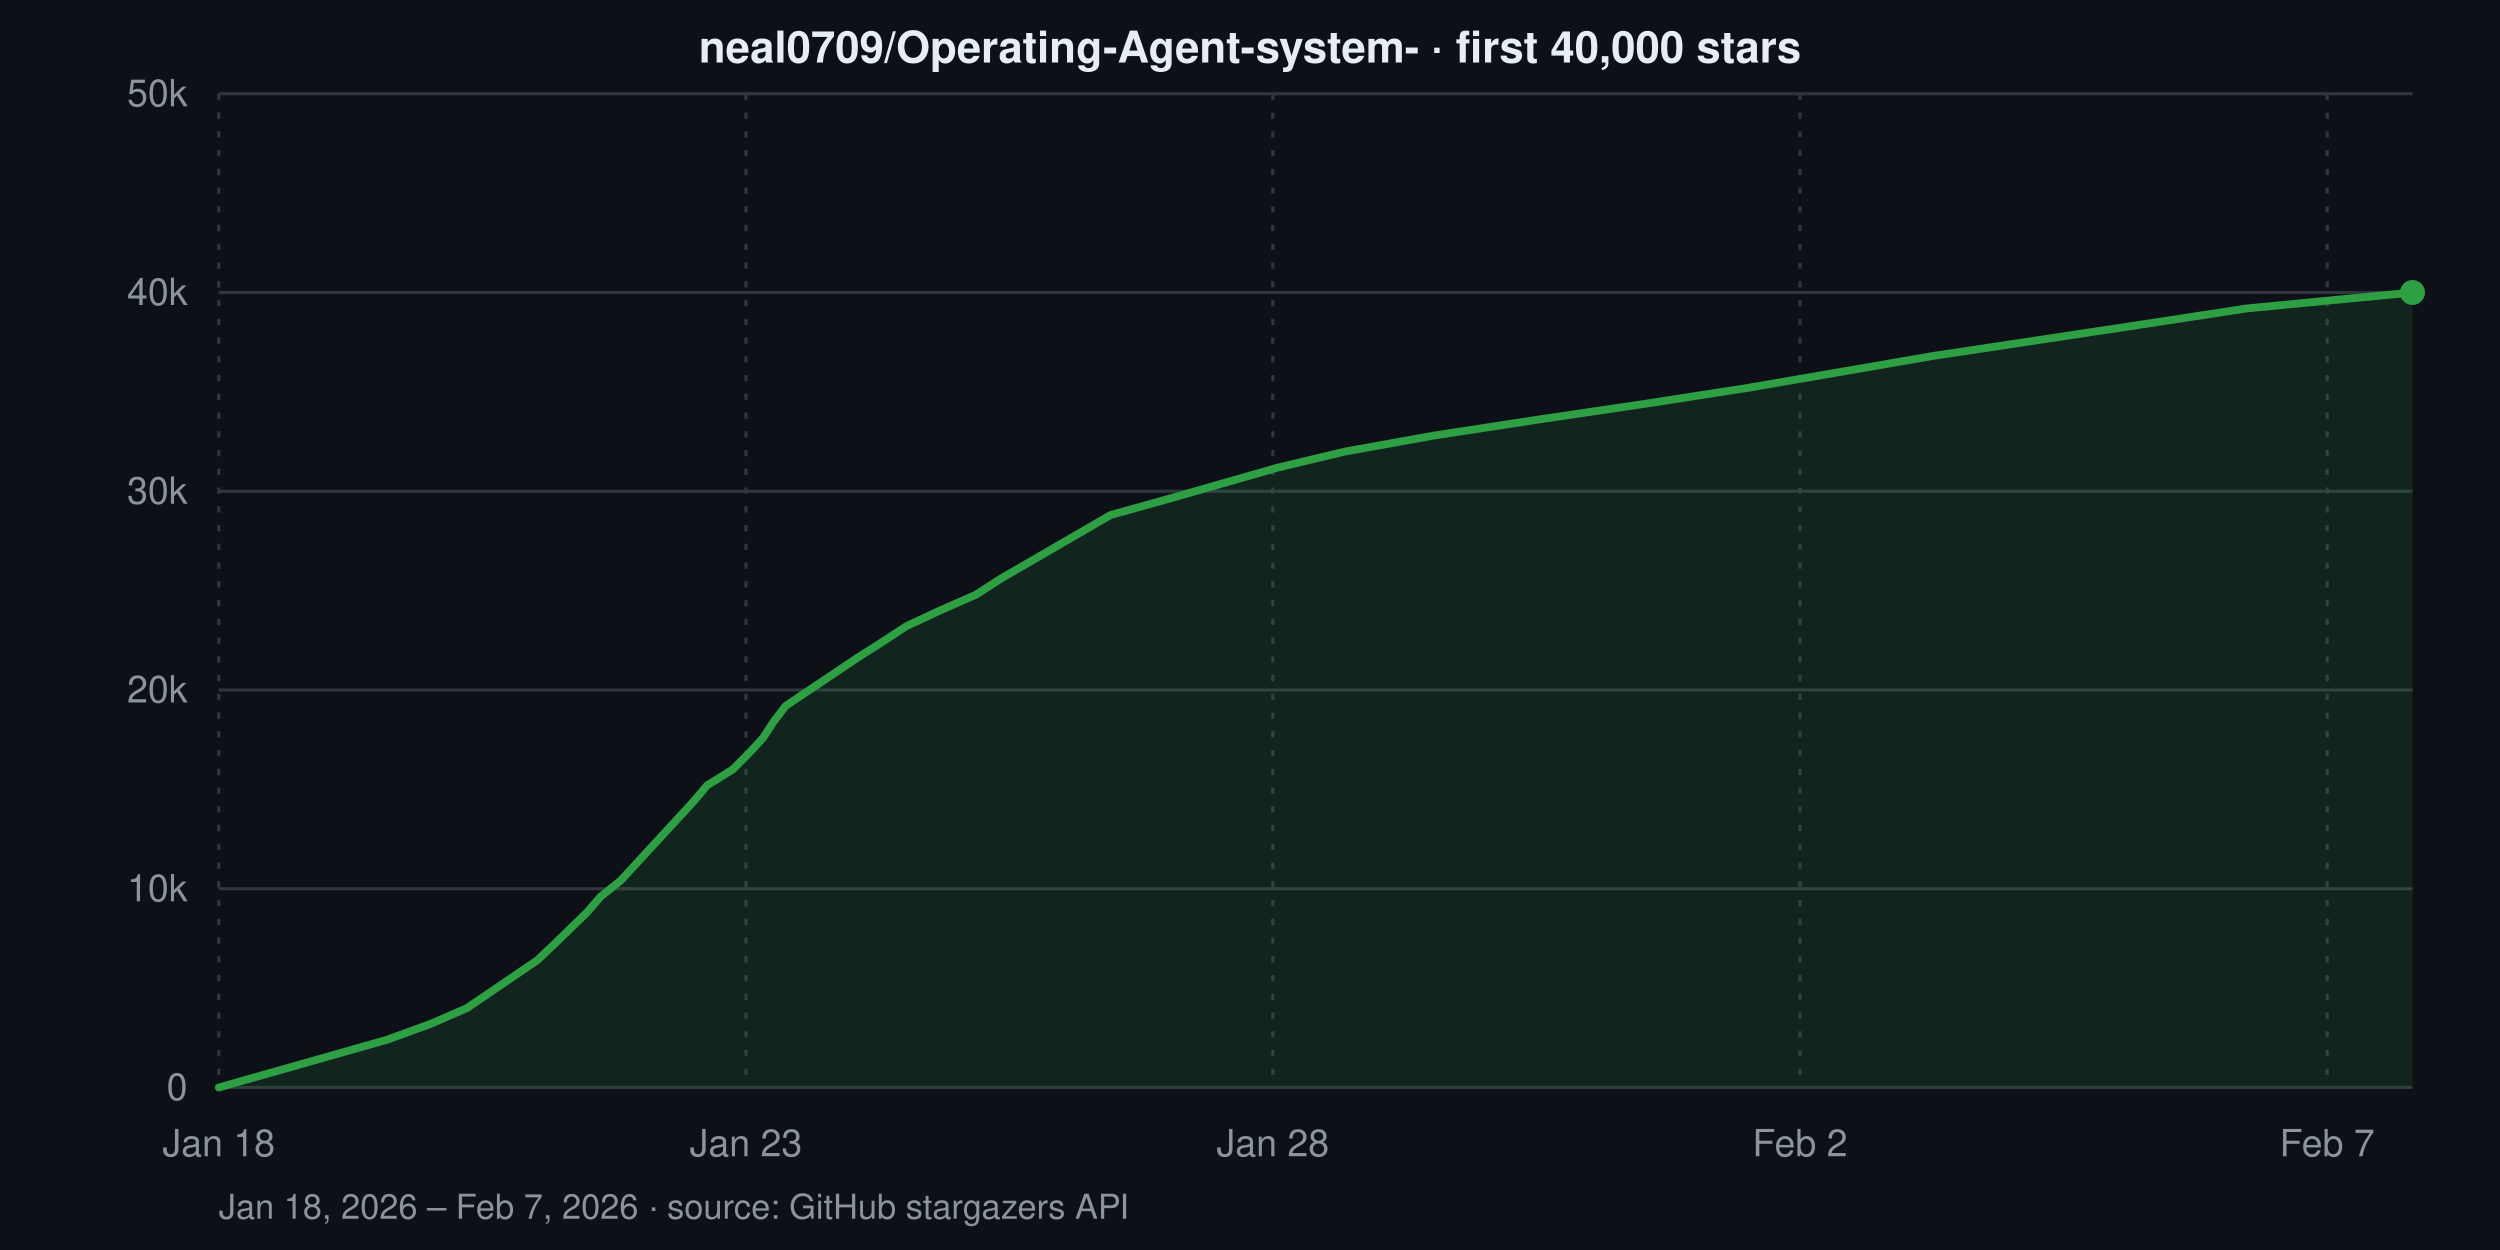
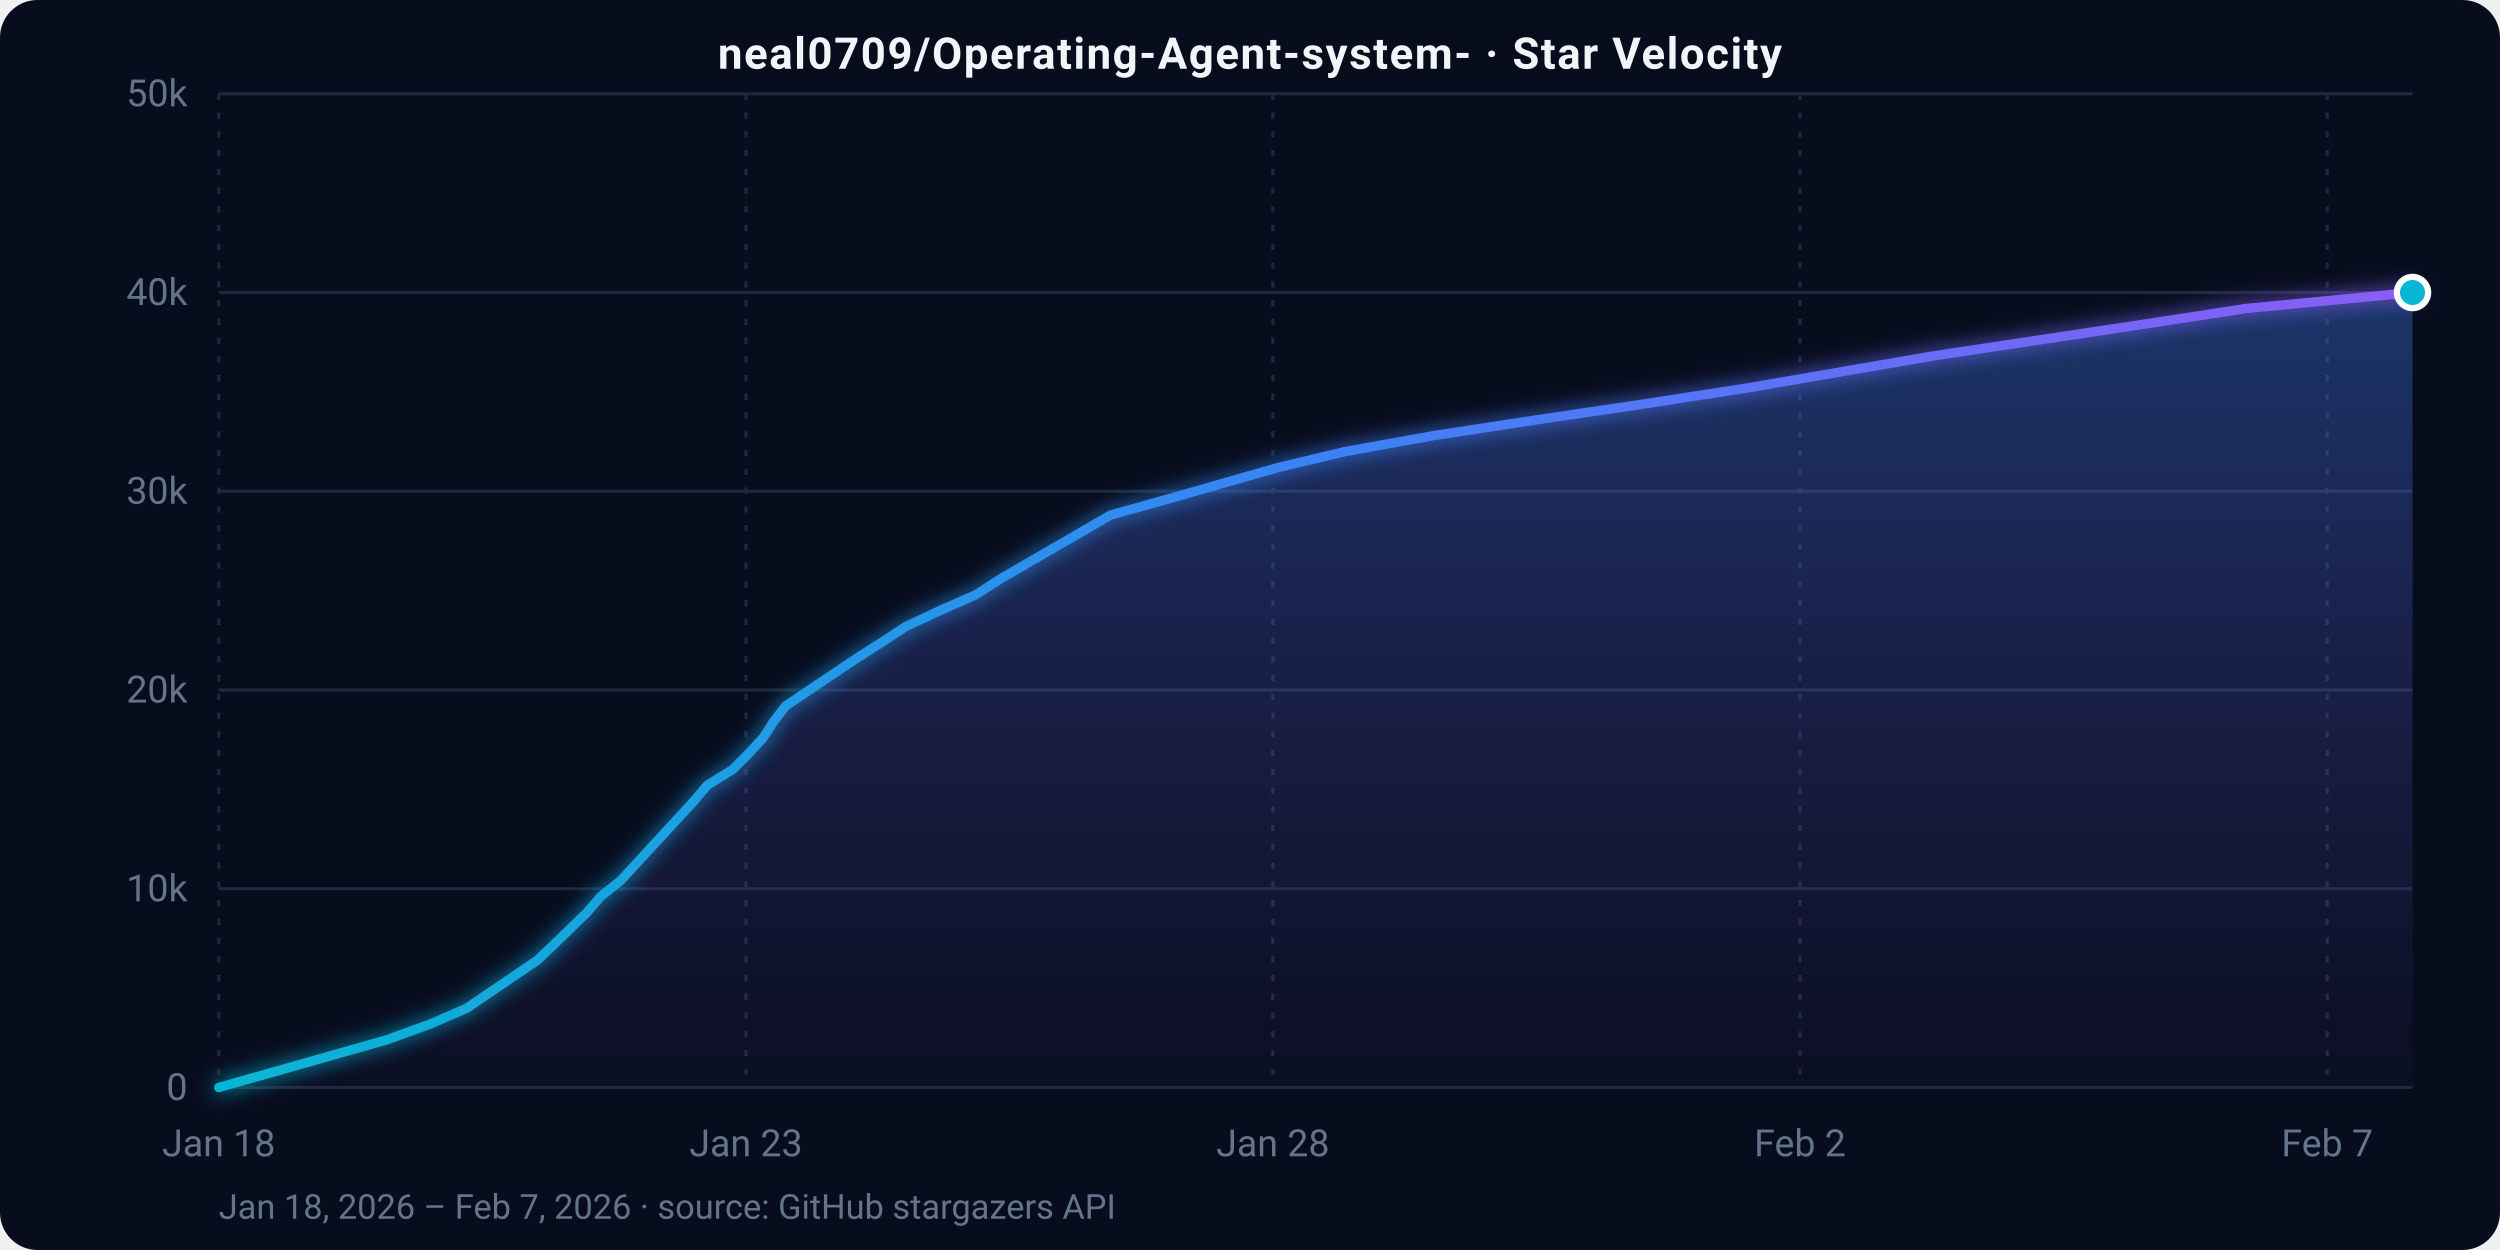
- <svg xmlns="http://www.w3.org/2000/svg" viewBox="0 0 800 400" width="800" height="400" font-family="-apple-system,BlinkMacSystemFont,Segoe UI,Helvetica,Arial,sans-serif">
-   <rect width="800" height="400" fill="#0d1117" />
-   <line x1="70" y1="348.0" x2="772" y2="348.0" stroke="#30363d" stroke-width="1" />
-   <text x="60" y="352.0" fill="#8b949e" font-size="12" text-anchor="end">0</text>
-   <line x1="70" y1="284.4" x2="772" y2="284.4" stroke="#30363d" stroke-width="1" />
-   <text x="60" y="288.4" fill="#8b949e" font-size="12" text-anchor="end">10k</text>
-   <line x1="70" y1="220.8" x2="772" y2="220.8" stroke="#30363d" stroke-width="1" />
-   <text x="60" y="224.8" fill="#8b949e" font-size="12" text-anchor="end">20k</text>
-   <line x1="70" y1="157.2" x2="772" y2="157.2" stroke="#30363d" stroke-width="1" />
-   <text x="60" y="161.2" fill="#8b949e" font-size="12" text-anchor="end">30k</text>
-   <line x1="70" y1="93.6" x2="772" y2="93.6" stroke="#30363d" stroke-width="1" />
-   <text x="60" y="97.6" fill="#8b949e" font-size="12" text-anchor="end">40k</text>
-   <line x1="70" y1="30.0" x2="772" y2="30.0" stroke="#30363d" stroke-width="1" />
-   <text x="60" y="34.0" fill="#8b949e" font-size="12" text-anchor="end">50k</text>
-   <line x1="70.0" y1="30" x2="70.0" y2="348" stroke="#30363d" stroke-width="1" stroke-dasharray="2 4" />
-   <text x="70.0" y="370" fill="#8b949e" font-size="12" text-anchor="middle">Jan 18</text>
-   <line x1="238.7" y1="30" x2="238.7" y2="348" stroke="#30363d" stroke-width="1" stroke-dasharray="2 4" />
-   <text x="238.7" y="370" fill="#8b949e" font-size="12" text-anchor="middle">Jan 23</text>
-   <line x1="407.3" y1="30" x2="407.3" y2="348" stroke="#30363d" stroke-width="1" stroke-dasharray="2 4" />
-   <text x="407.3" y="370" fill="#8b949e" font-size="12" text-anchor="middle">Jan 28</text>
-   <line x1="576.0" y1="30" x2="576.0" y2="348" stroke="#30363d" stroke-width="1" stroke-dasharray="2 4" />
-   <text x="576.0" y="370" fill="#8b949e" font-size="12" text-anchor="middle">Feb 2</text>
-   <line x1="744.7" y1="30" x2="744.7" y2="348" stroke="#30363d" stroke-width="1" stroke-dasharray="2 4" />
-   <text x="744.7" y="370" fill="#8b949e" font-size="12" text-anchor="middle">Feb 7</text>
-   <polygon points="70,348 70.0,348.0 123.9,332.7 137.9,327.6 149.4,322.6 171.9,307.3 177.3,302.2 187.8,292.0 192.2,286.9 198.6,281.8 212.6,266.6 222.0,256.4 226.3,251.3 234.5,246.2 239.6,241.1 244.2,236.1 247.5,231.0 251.4,225.9 274.2,210.6 282.2,205.5 290.0,200.4 300.7,195.4 312.3,190.3 320.2,185.2 355.4,164.8 373.7,159.7 409.0,149.6 430.4,144.5 458.7,139.4 492.0,134.3 526.5,129.2 559.4,124.1 618.6,113.9 685.6,103.8 718.9,98.7 772.0,93.6 772,348" fill="#2ea04326" />
-   <polyline points="70.0,348.0 123.9,332.7 137.9,327.6 149.4,322.6 171.9,307.3 177.3,302.2 187.8,292.0 192.2,286.9 198.6,281.8 212.6,266.6 222.0,256.4 226.3,251.3 234.5,246.2 239.6,241.1 244.2,236.1 247.5,231.0 251.4,225.9 274.2,210.6 282.2,205.5 290.0,200.4 300.7,195.4 312.3,190.3 320.2,185.2 355.4,164.8 373.7,159.7 409.0,149.6 430.4,144.5 458.7,139.4 492.0,134.3 526.5,129.2 559.4,124.1 618.6,113.9 685.6,103.8 718.9,98.7 772.0,93.6" fill="none" stroke="#2ea043" stroke-width="2.5" stroke-linejoin="round" stroke-linecap="round" />
-   <circle cx="772.0" cy="93.6" r="4" fill="#2ea043" />
-   <text x="400.0" y="20" fill="#e6edf3" font-size="14" font-weight="600" text-anchor="middle">neal0709/Operating-Agent-system- · first 40,000 stars</text>
-   <text x="70" y="390" fill="#8b949e" font-size="11">Jan 18, 2026 – Feb 7, 2026 · source: GitHub stargazers API</text>
+ <svg xmlns="http://www.w3.org/2000/svg" viewBox="0 0 800 400" width="800" height="400" font-family="-apple-system,BlinkMacSystemFont,'Segoe UI',Roboto,Helvetica,Arial,sans-serif">
+   <defs>
+     <linearGradient id="lineGrad" x1="0" y1="0" x2="1" y2="0">
+       <stop offset="0%" stop-color="#06B6D4" />
+       <stop offset="50%" stop-color="#3B82F6" />
+       <stop offset="100%" stop-color="#8B5CF6" />
+     </linearGradient>
+     <linearGradient id="areaGrad" x1="0" y1="0" x2="0" y2="1">
+       <stop offset="0%" stop-color="#3B82F6" stop-opacity="0.35" />
+       <stop offset="100%" stop-color="#8B5CF6" stop-opacity="0.02" />
+     </linearGradient>
+     <filter id="glow" x="-20%" y="-20%" width="140%" height="140%">
+       <feGaussianBlur stdDeviation="3" result="blur" />
+       <feComposite in="SourceGraphic" in2="blur" operator="over" />
+     </filter>
+   </defs>
+   <rect width="800" height="400" rx="12" fill="#080D1E" />
+   <line x1="70" y1="348.0" x2="772" y2="348.0" stroke="#1E293B" stroke-width="1" />
+   <text x="60" y="352.0" fill="#64748B" font-size="12" text-anchor="end">0</text>
+   <line x1="70" y1="284.4" x2="772" y2="284.4" stroke="#1E293B" stroke-width="1" />
+   <text x="60" y="288.4" fill="#64748B" font-size="12" text-anchor="end">10k</text>
+   <line x1="70" y1="220.8" x2="772" y2="220.8" stroke="#1E293B" stroke-width="1" />
+   <text x="60" y="224.8" fill="#64748B" font-size="12" text-anchor="end">20k</text>
+   <line x1="70" y1="157.2" x2="772" y2="157.2" stroke="#1E293B" stroke-width="1" />
+   <text x="60" y="161.2" fill="#64748B" font-size="12" text-anchor="end">30k</text>
+   <line x1="70" y1="93.6" x2="772" y2="93.6" stroke="#1E293B" stroke-width="1" />
+   <text x="60" y="97.6" fill="#64748B" font-size="12" text-anchor="end">40k</text>
+   <line x1="70" y1="30.0" x2="772" y2="30.0" stroke="#1E293B" stroke-width="1" />
+   <text x="60" y="34.0" fill="#64748B" font-size="12" text-anchor="end">50k</text>
+   <line x1="70.0" y1="30" x2="70.0" y2="348" stroke="#1E293B" stroke-width="1" stroke-dasharray="2 4" />
+   <text x="70.0" y="370" fill="#64748B" font-size="12" text-anchor="middle">Jan 18</text>
+   <line x1="238.7" y1="30" x2="238.7" y2="348" stroke="#1E293B" stroke-width="1" stroke-dasharray="2 4" />
+   <text x="238.7" y="370" fill="#64748B" font-size="12" text-anchor="middle">Jan 23</text>
+   <line x1="407.3" y1="30" x2="407.3" y2="348" stroke="#1E293B" stroke-width="1" stroke-dasharray="2 4" />
+   <text x="407.3" y="370" fill="#64748B" font-size="12" text-anchor="middle">Jan 28</text>
+   <line x1="576.0" y1="30" x2="576.0" y2="348" stroke="#1E293B" stroke-width="1" stroke-dasharray="2 4" />
+   <text x="576.0" y="370" fill="#64748B" font-size="12" text-anchor="middle">Feb 2</text>
+   <line x1="744.7" y1="30" x2="744.7" y2="348" stroke="#1E293B" stroke-width="1" stroke-dasharray="2 4" />
+   <text x="744.7" y="370" fill="#64748B" font-size="12" text-anchor="middle">Feb 7</text>
+   <polygon points="70,348 70.0,348.0 123.9,332.7 137.9,327.6 149.4,322.6 171.9,307.3 177.3,302.2 187.8,292.0 192.2,286.9 198.6,281.8 212.6,266.6 222.0,256.4 226.3,251.3 234.5,246.2 239.6,241.1 244.2,236.1 247.5,231.0 251.4,225.9 274.2,210.6 282.2,205.5 290.0,200.4 300.7,195.4 312.3,190.3 320.2,185.2 355.4,164.8 373.7,159.7 409.0,149.6 430.4,144.5 458.7,139.4 492.0,134.3 526.5,129.2 559.4,124.1 618.6,113.9 685.6,103.8 718.9,98.7 772.0,93.6 772,348" fill="url(#areaGrad)" />
+   <polyline points="70.0,348.0 123.9,332.7 137.9,327.6 149.4,322.6 171.9,307.3 177.3,302.2 187.8,292.0 192.2,286.9 198.6,281.8 212.6,266.6 222.0,256.4 226.3,251.3 234.5,246.2 239.6,241.1 244.2,236.1 247.5,231.0 251.4,225.9 274.2,210.6 282.2,205.5 290.0,200.4 300.7,195.4 312.3,190.3 320.2,185.2 355.4,164.8 373.7,159.7 409.0,149.6 430.4,144.5 458.7,139.4 492.0,134.3 526.5,129.2 559.4,124.1 618.6,113.9 685.6,103.8 718.9,98.7 772.0,93.6" fill="none" stroke="url(#lineGrad)" stroke-width="3" stroke-linejoin="round" stroke-linecap="round" filter="url(#glow)" />
+   <circle cx="772.0" cy="93.6" r="5" fill="#06B6D4" stroke="#FFFFFF" stroke-width="2" />
+   <text x="400.0" y="22" fill="#F1F5F9" font-size="14" font-weight="700" text-anchor="middle" letter-spacing="0.5">neal0709/Operating-Agent-system- · Star Velocity</text>
+   <text x="70" y="390" fill="#64748B" font-size="11">Jan 18, 2026 – Feb 7, 2026 · source: GitHub stargazers API</text>
</svg>
